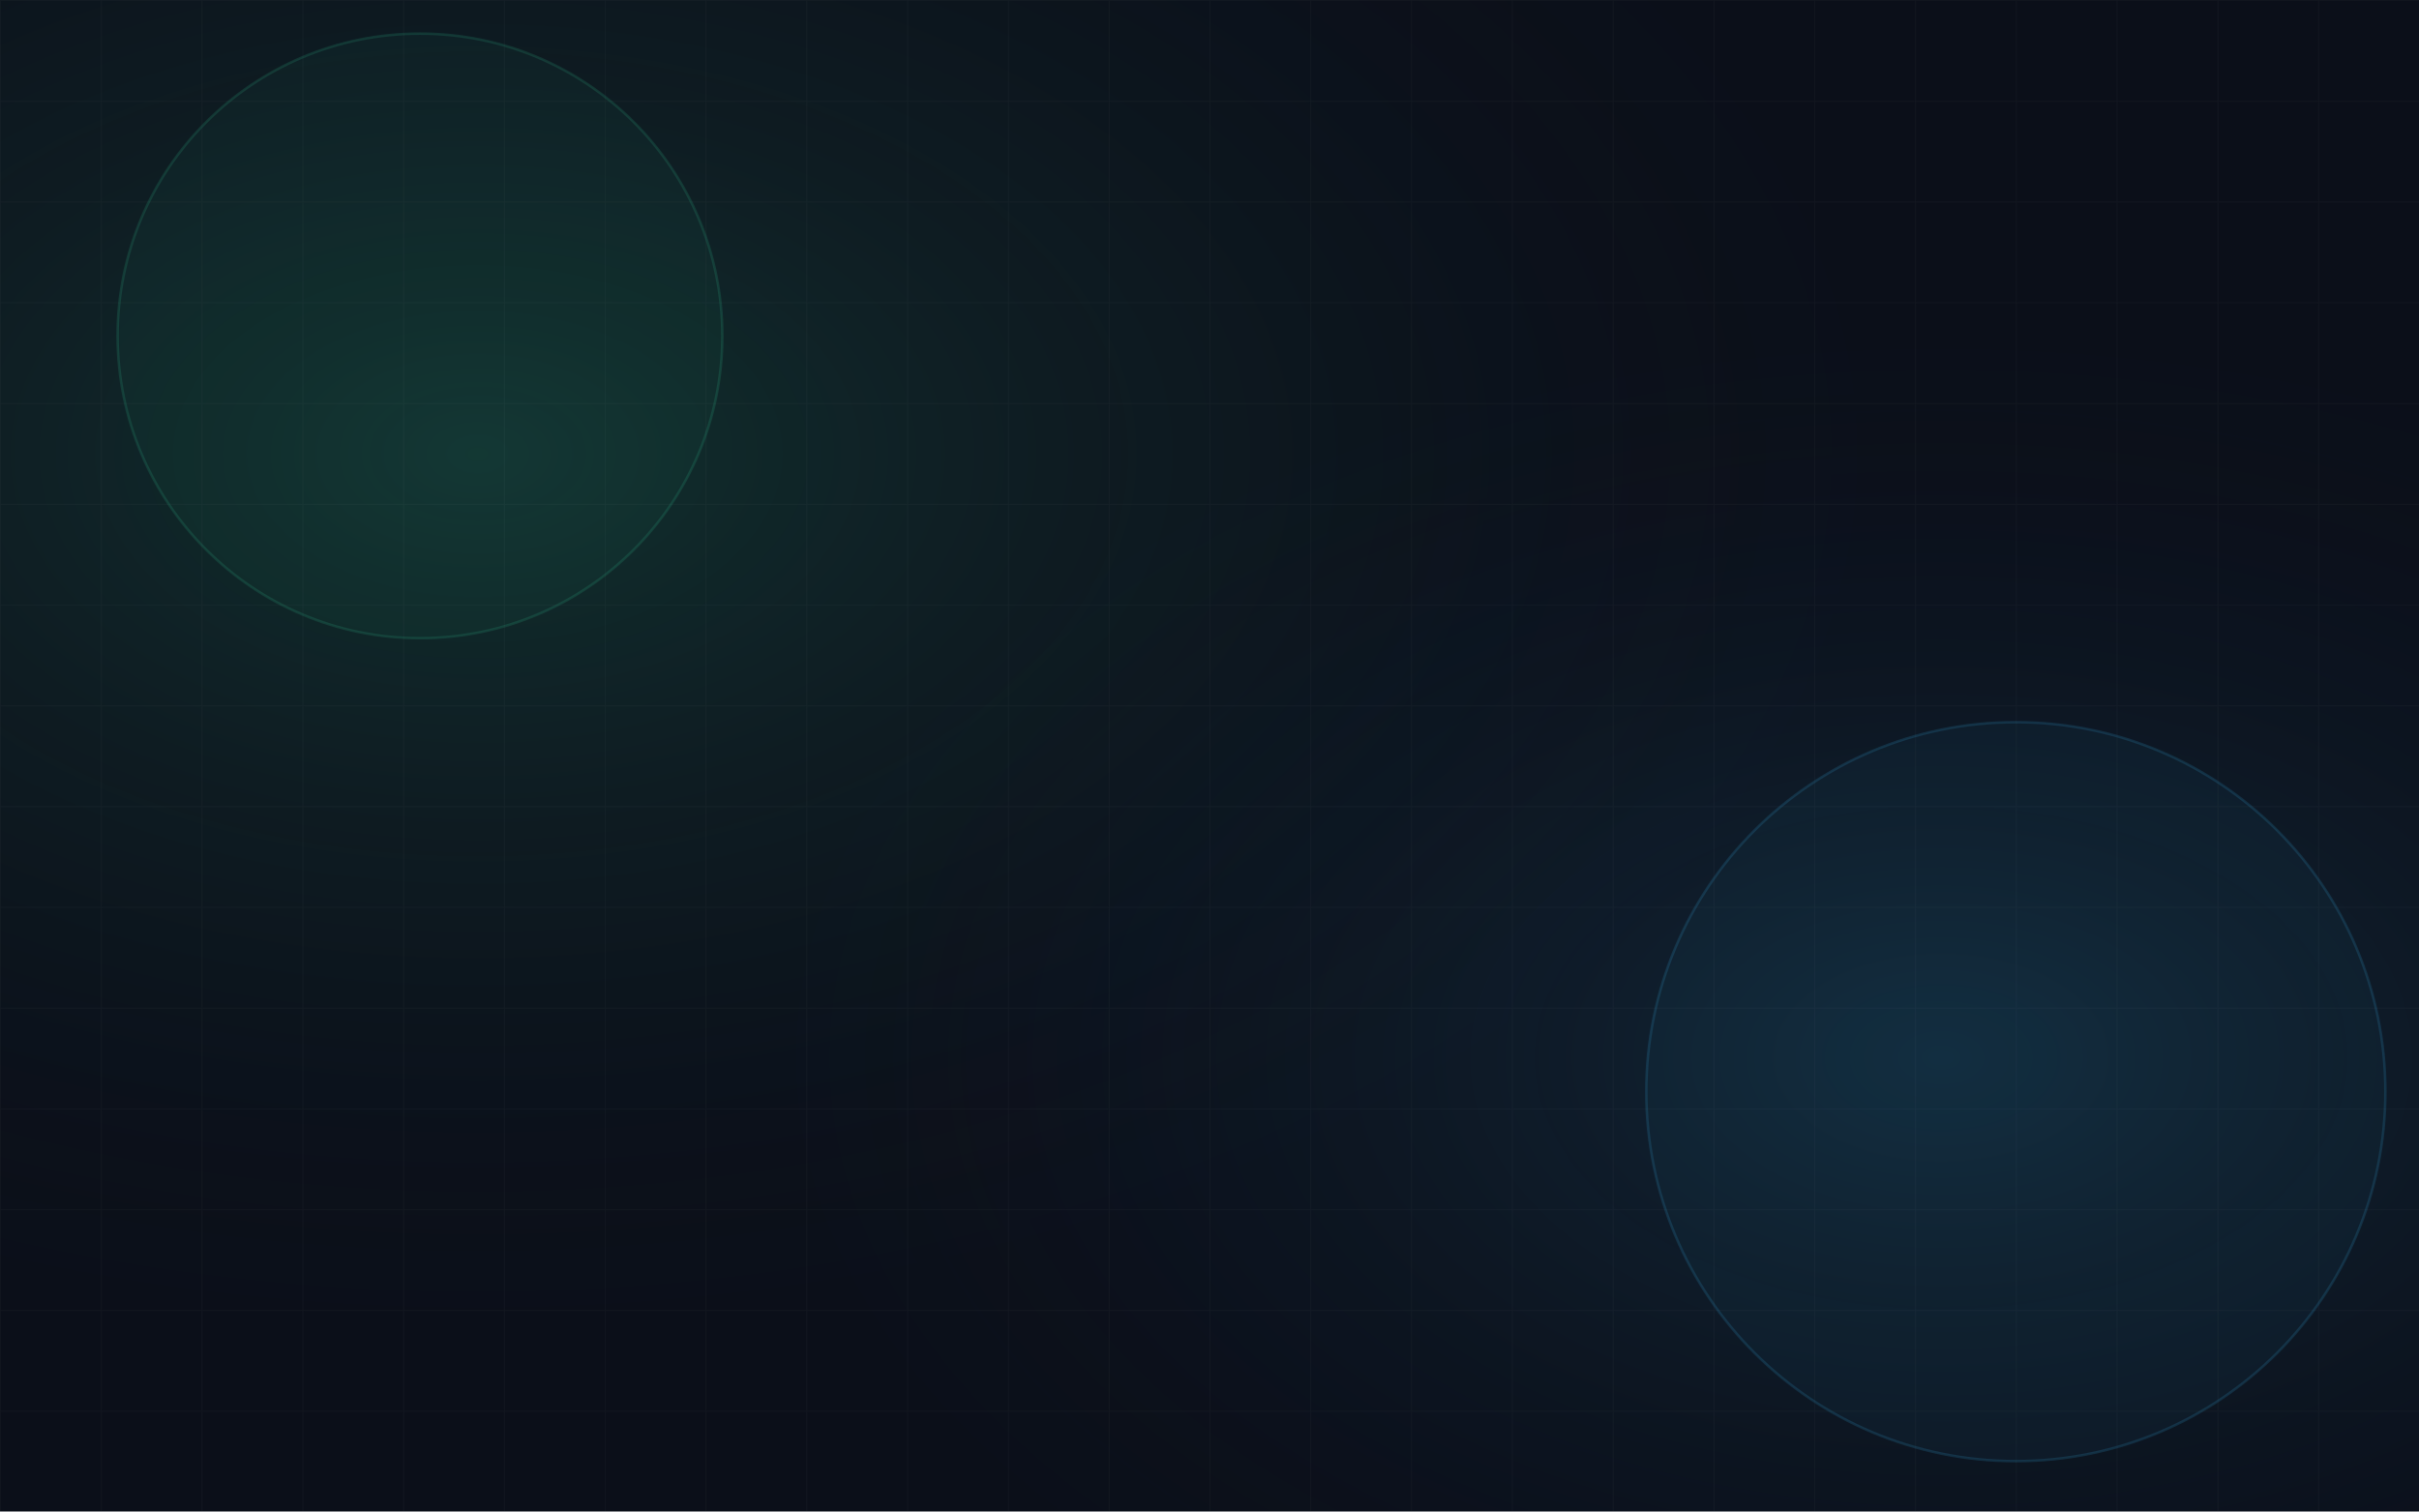
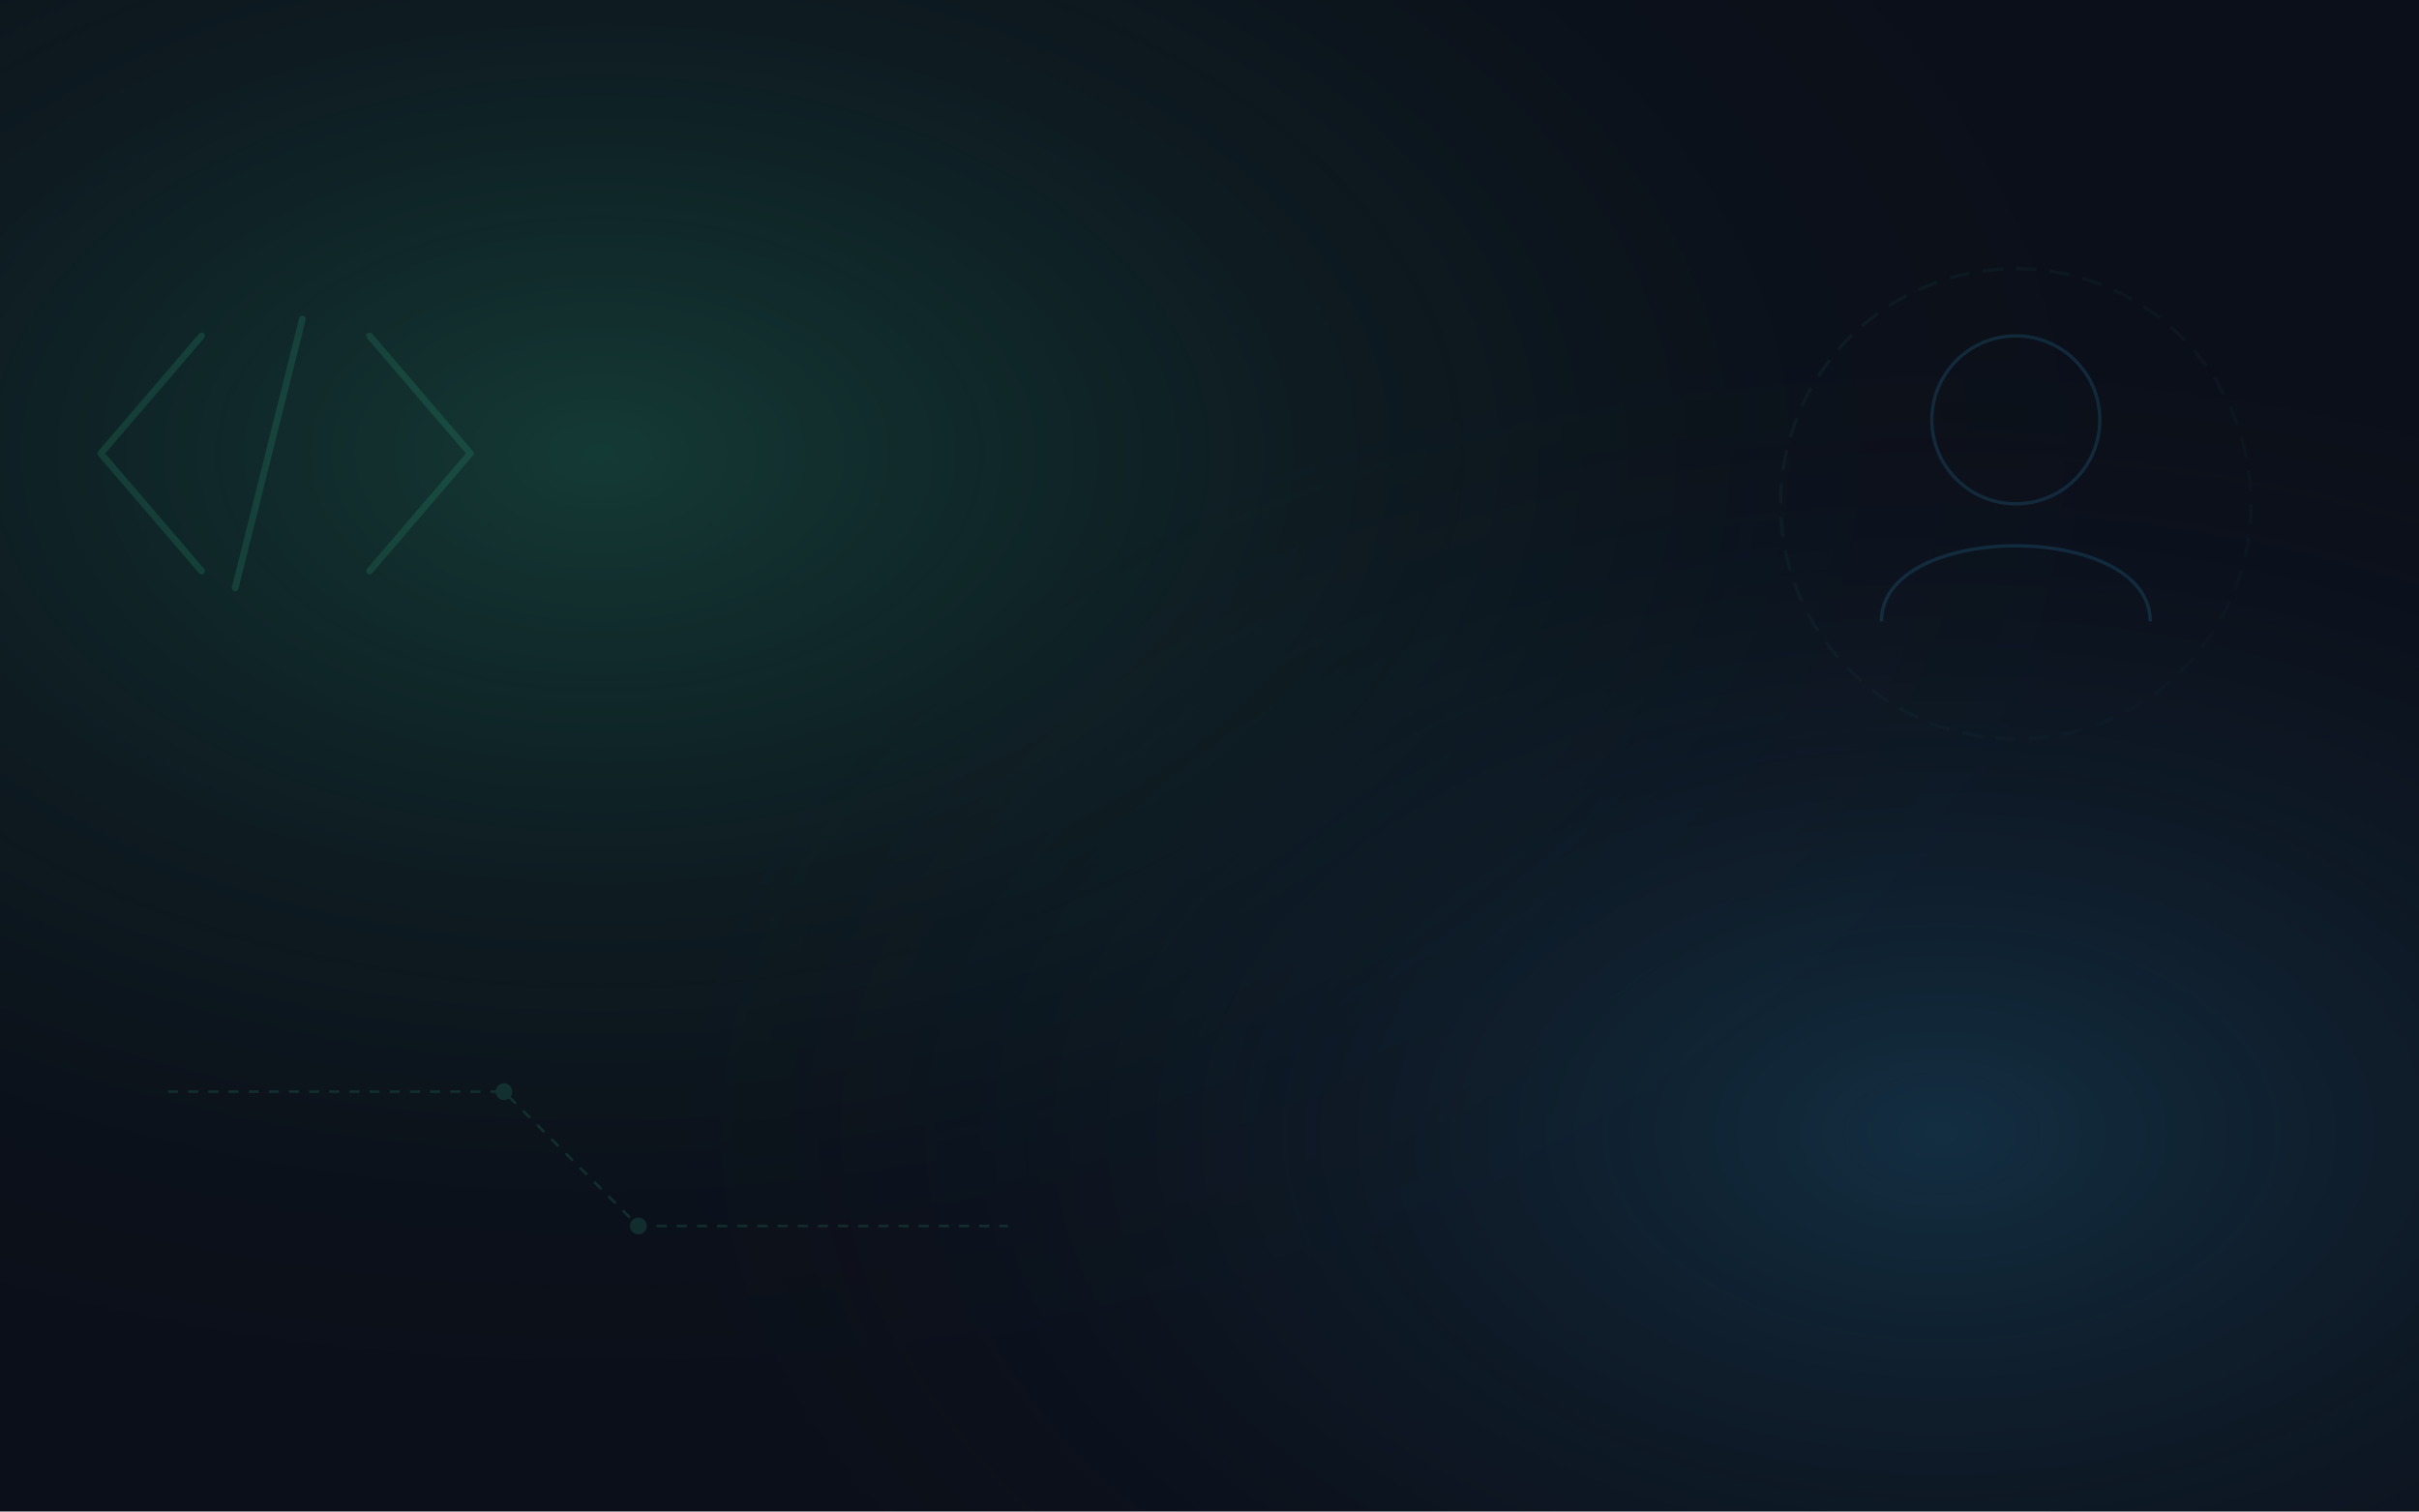
<svg xmlns="http://www.w3.org/2000/svg" width="1440" height="900" viewBox="0 0 1440 900" fill="none">
  <defs>
-     <radialGradient id="about_g1" cx="20%" cy="30%" r="60%">
-       <stop offset="0%" stop-color="#34D399" stop-opacity="0.18" />
-       <stop offset="100%" stop-color="#0F172A" stop-opacity="0" />
+     <radialGradient id="ab_g1" cx="25%" cy="30%" r="65%">
+       <stop offset="0%" stop-color="#34D399" stop-opacity="0.22" />
+       <stop offset="100%" stop-color="#0B0F19" stop-opacity="0" />
    </radialGradient>
-     <radialGradient id="about_g2" cx="80%" cy="70%" r="50%">
-       <stop offset="0%" stop-color="#38BDF8" stop-opacity="0.15" />
-       <stop offset="100%" stop-color="#0F172A" stop-opacity="0" />
+     <radialGradient id="ab_g2" cx="80%" cy="75%" r="55%">
+       <stop offset="0%" stop-color="#38BDF8" stop-opacity="0.18" />
+       <stop offset="100%" stop-color="#0B0F19" stop-opacity="0" />
    </radialGradient>
-     <pattern id="grid_pattern" width="60" height="60" patternUnits="userSpaceOnUse">
-       <path d="M 60 0 L 0 0 0 60" fill="none" stroke="rgba(255, 255, 255, 0.03)" stroke-width="1" />
-     </pattern>
+     <linearGradient id="ab_line" x1="0" y1="0" x2="1" y2="1">
+       <stop offset="0%" stop-color="#34D399" stop-opacity="0.4" />
+       <stop offset="100%" stop-color="#38BDF8" stop-opacity="0.1" />
+     </linearGradient>
  </defs>
  <rect width="1440" height="900" fill="#0B0F19" />
-   <rect width="1440" height="900" fill="url(#about_g1)" />
-   <rect width="1440" height="900" fill="url(#about_g2)" />
-   <rect width="1440" height="900" fill="url(#grid_pattern)" />
-   <circle cx="250" cy="200" r="180" fill="rgba(52, 211, 153, 0.04)" stroke="rgba(52, 211, 153, 0.15)" stroke-width="1.5" />
-   <circle cx="1200" cy="650" r="220" fill="rgba(56, 189, 248, 0.04)" stroke="rgba(56, 189, 248, 0.15)" stroke-width="1.5" />
+   <rect width="1440" height="900" fill="url(#ab_g1)" />
+   <rect width="1440" height="900" fill="url(#ab_g2)" />
+   <g opacity="0.15">
+     <path d="M 120 200 L 60 270 L 120 340" stroke="#34D399" stroke-width="4" stroke-linecap="round" stroke-linejoin="round" />
+     <path d="M 220 200 L 280 270 L 220 340" stroke="#34D399" stroke-width="4" stroke-linecap="round" stroke-linejoin="round" />
+     <line x1="180" y1="190" x2="140" y2="350" stroke="#34D399" stroke-width="4" stroke-linecap="round" />
+     <circle cx="1200" cy="300" r="140" stroke="url(#ab_line)" stroke-width="2" stroke-dasharray="12 8" />
+     <circle cx="1200" cy="250" r="50" fill="none" stroke="#38BDF8" stroke-width="2" />
+     <path d="M 1120 370 C 1120 310, 1280 310, 1280 370" fill="none" stroke="#38BDF8" stroke-width="2" />
+     <path d="M 100 650 L 300 650 L 380 730 L 600 730" stroke="#34D399" stroke-width="1.5" stroke-dasharray="6 6" />
+     <circle cx="300" cy="650" r="5" fill="#34D399" />
+     <circle cx="380" cy="730" r="5" fill="#34D399" />
+   </g>
</svg>
